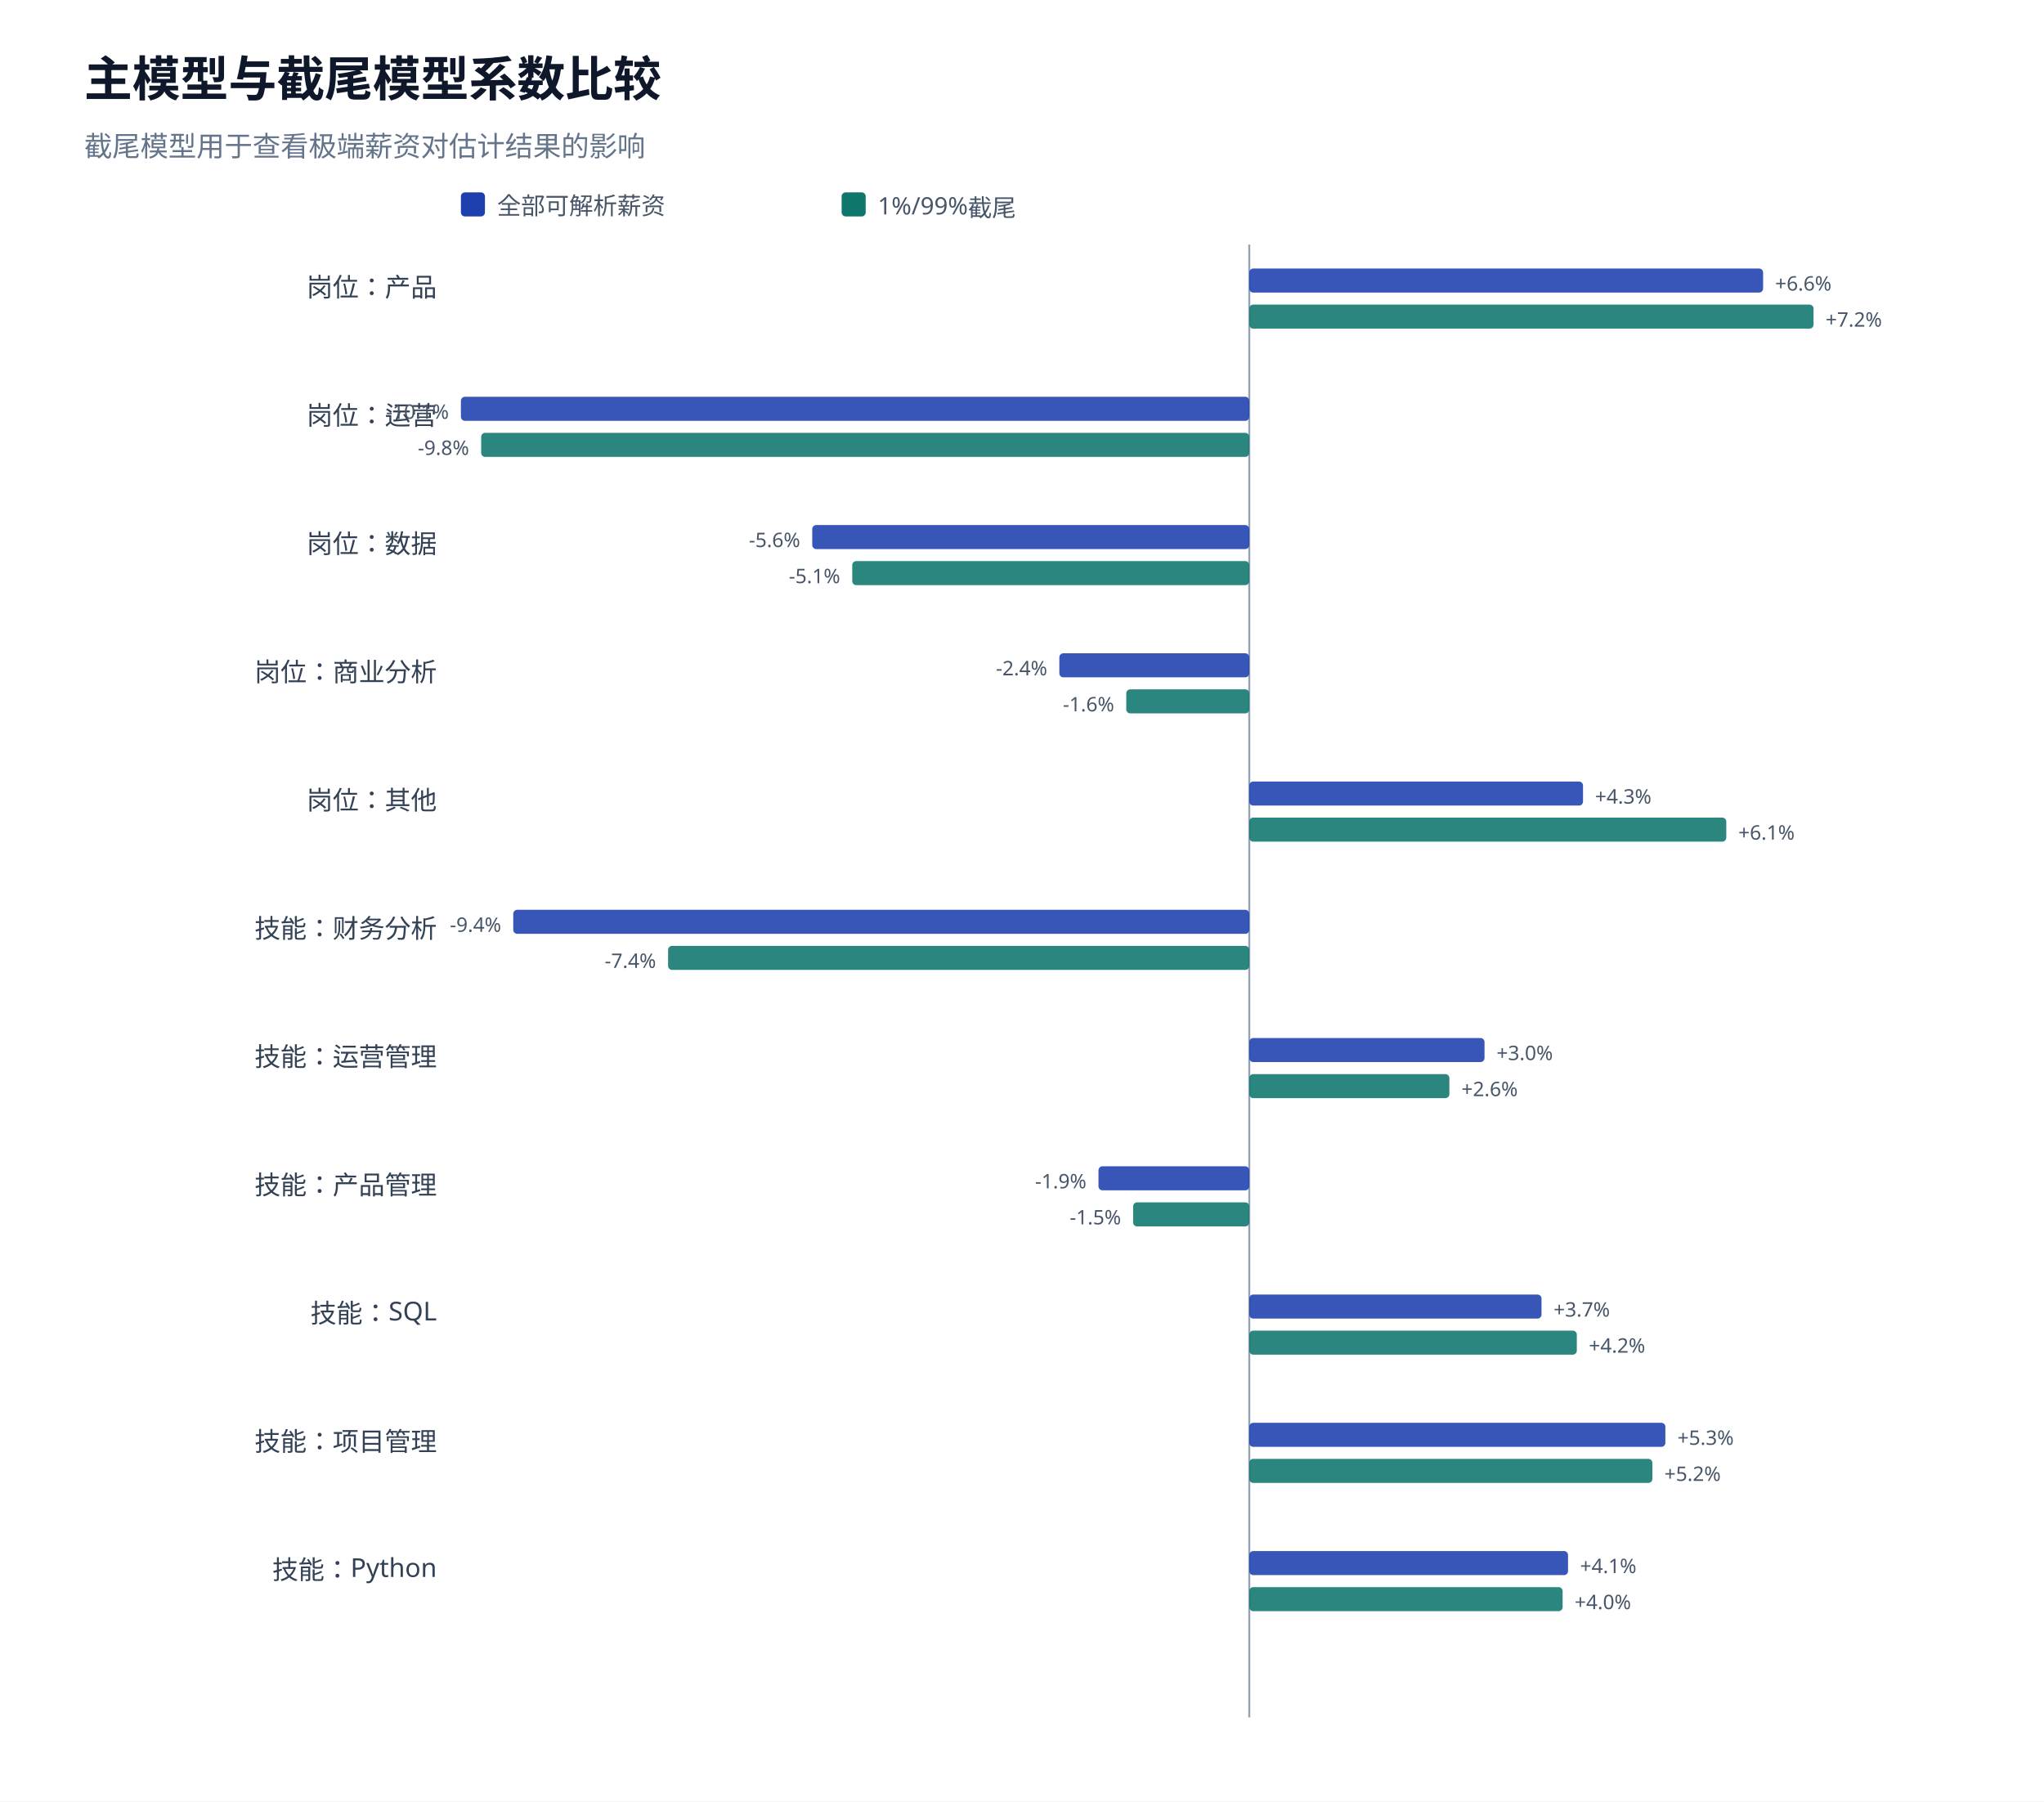
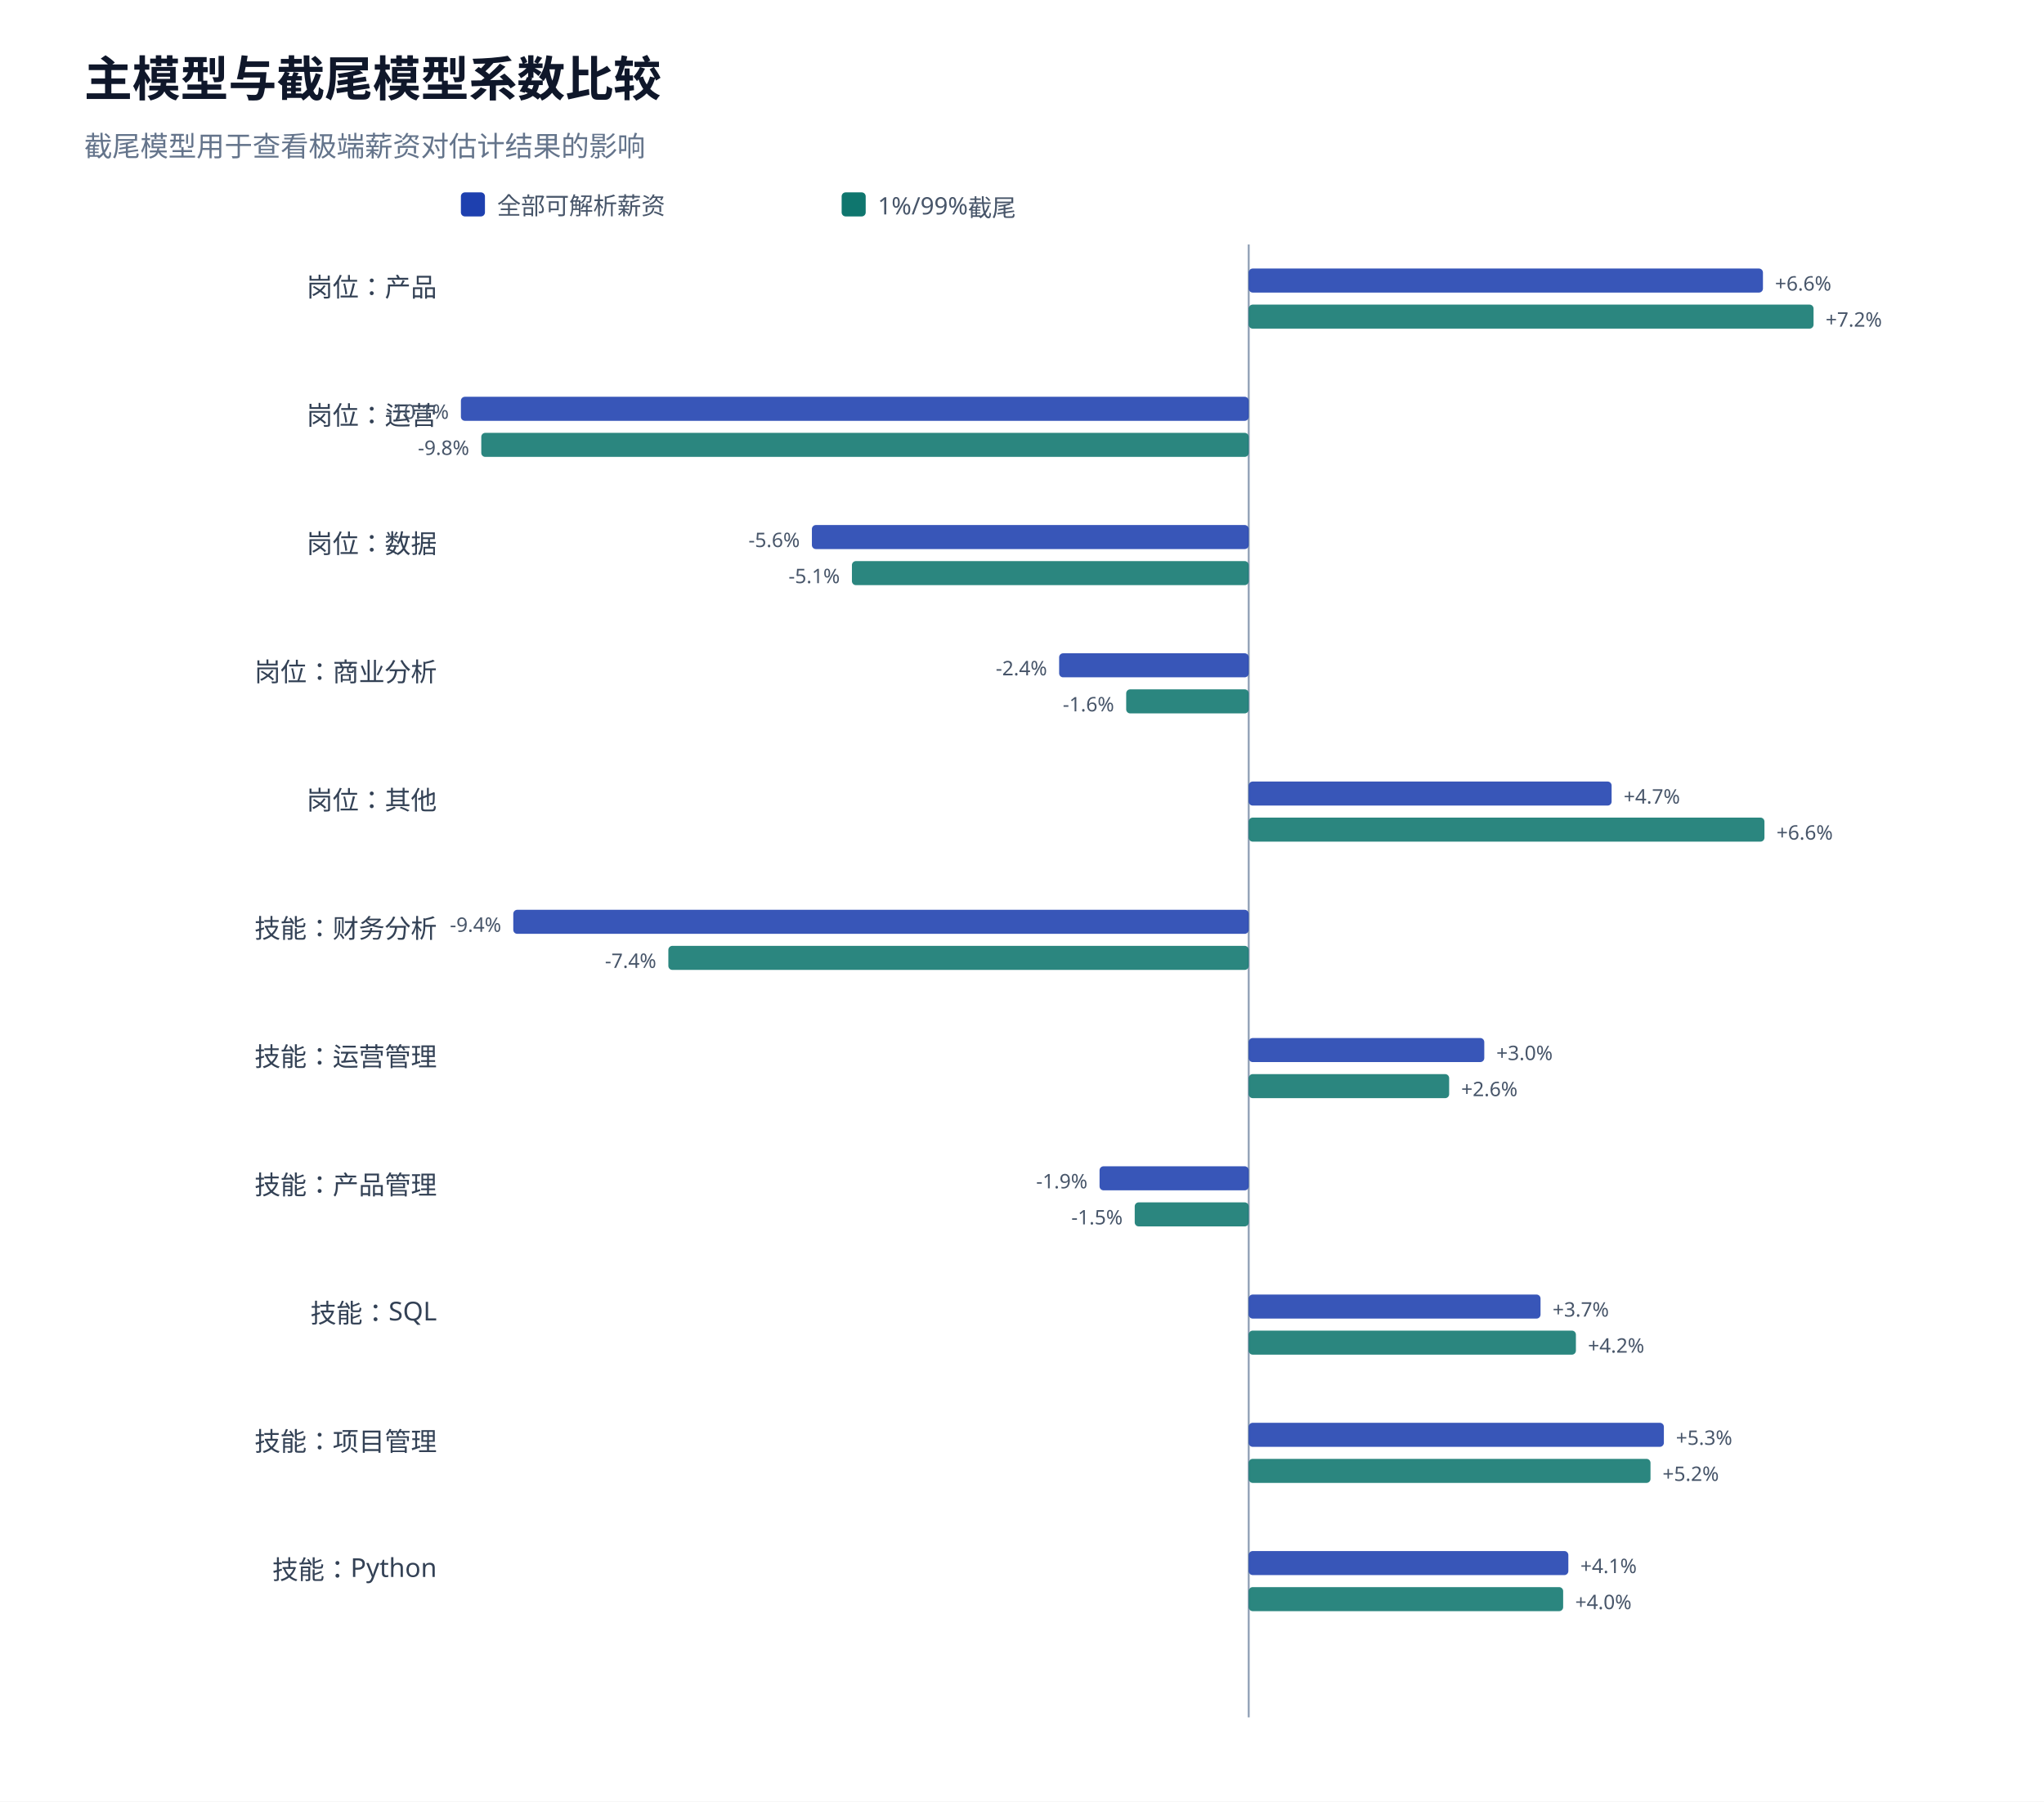
<svg xmlns="http://www.w3.org/2000/svg" width="1020" height="899" viewBox="0 0 1020 899" role="img">
  <rect width="100%" height="100%" fill="#ffffff" />
  <text x="42" y="48" font-family="Microsoft YaHei, PingFang SC, sans-serif" font-size="24" font-weight="700" fill="#0f172a">主模型与截尾模型系数比较</text>
  <text x="42" y="78" font-family="Microsoft YaHei, PingFang SC, sans-serif" font-size="14" fill="#64748b">截尾模型用于查看极端薪资对估计结果的影响</text>
  <rect x="230" y="96" width="12" height="12" rx="2" fill="#1e40af" />
  <text x="248" y="107" font-family="Microsoft YaHei, PingFang SC, sans-serif" font-size="12" fill="#475569">全部可解析薪资</text>
  <rect x="420" y="96" width="12" height="12" rx="2" fill="#0f766e" />
  <text x="438" y="107" font-family="Microsoft YaHei, PingFang SC, sans-serif" font-size="12" fill="#475569">1%/99%截尾</text>
-   <line x1="623.41" y1="122" x2="623.41" y2="857" stroke="#94a3b8" />
+   <line x1="623.13" y1="122" x2="623.13" y2="857" stroke="#94a3b8" />
  <text x="218" y="148" text-anchor="end" font-family="Microsoft YaHei, PingFang SC, sans-serif" font-size="13" fill="#334155">岗位：产品</text>
-   <rect x="623.41" y="134" width="256.42" height="12" rx="2" fill="#1e40af" opacity=".88" />
-   <text x="885.83" y="145" text-anchor="start" font-family="Microsoft YaHei, PingFang SC, sans-serif" font-size="10" fill="#475569">+6.6%</text>
-   <rect x="623.41" y="152" width="281.59" height="12" rx="2" fill="#0f766e" opacity=".88" />
+   <rect x="623.13" y="134" width="256.62" height="12" rx="2" fill="#1e40af" opacity=".88" />
+   <text x="885.75" y="145" text-anchor="start" font-family="Microsoft YaHei, PingFang SC, sans-serif" font-size="10" fill="#475569">+6.6%</text>
+   <rect x="623.13" y="152" width="281.87" height="12" rx="2" fill="#0f766e" opacity=".88" />
  <text x="911.00" y="163" text-anchor="start" font-family="Microsoft YaHei, PingFang SC, sans-serif" font-size="10" fill="#475569">+7.2%</text>
  <text x="218" y="212" text-anchor="end" font-family="Microsoft YaHei, PingFang SC, sans-serif" font-size="13" fill="#334155">岗位：运营</text>
-   <rect x="230.00" y="198" width="393.41" height="12" rx="2" fill="#1e40af" opacity=".88" />
+   <rect x="230.00" y="198" width="393.13" height="12" rx="2" fill="#1e40af" opacity=".88" />
  <text x="224.00" y="209" text-anchor="end" font-family="Microsoft YaHei, PingFang SC, sans-serif" font-size="10" fill="#475569">-10.1%</text>
-   <rect x="240.11" y="216" width="383.30" height="12" rx="2" fill="#0f766e" opacity=".88" />
-   <text x="234.11" y="227" text-anchor="end" font-family="Microsoft YaHei, PingFang SC, sans-serif" font-size="10" fill="#475569">-9.8%</text>
+   <rect x="240.17" y="216" width="382.96" height="12" rx="2" fill="#0f766e" opacity=".88" />
+   <text x="234.17" y="227" text-anchor="end" font-family="Microsoft YaHei, PingFang SC, sans-serif" font-size="10" fill="#475569">-9.8%</text>
  <text x="218" y="276" text-anchor="end" font-family="Microsoft YaHei, PingFang SC, sans-serif" font-size="13" fill="#334155">岗位：数据</text>
-   <rect x="405.33" y="262" width="218.08" height="12" rx="2" fill="#1e40af" opacity=".88" />
-   <text x="399.33" y="273" text-anchor="end" font-family="Microsoft YaHei, PingFang SC, sans-serif" font-size="10" fill="#475569">-5.6%</text>
-   <rect x="425.29" y="280" width="198.12" height="12" rx="2" fill="#0f766e" opacity=".88" />
-   <text x="419.29" y="291" text-anchor="end" font-family="Microsoft YaHei, PingFang SC, sans-serif" font-size="10" fill="#475569">-5.1%</text>
+   <rect x="405.15" y="262" width="217.98" height="12" rx="2" fill="#1e40af" opacity=".88" />
+   <text x="399.15" y="273" text-anchor="end" font-family="Microsoft YaHei, PingFang SC, sans-serif" font-size="10" fill="#475569">-5.6%</text>
+   <rect x="425.13" y="280" width="198.00" height="12" rx="2" fill="#0f766e" opacity=".88" />
+   <text x="419.13" y="291" text-anchor="end" font-family="Microsoft YaHei, PingFang SC, sans-serif" font-size="10" fill="#475569">-5.1%</text>
  <text x="218" y="340" text-anchor="end" font-family="Microsoft YaHei, PingFang SC, sans-serif" font-size="13" fill="#334155">岗位：商业分析</text>
-   <rect x="528.63" y="326" width="94.78" height="12" rx="2" fill="#1e40af" opacity=".88" />
-   <text x="522.63" y="337" text-anchor="end" font-family="Microsoft YaHei, PingFang SC, sans-serif" font-size="10" fill="#475569">-2.4%</text>
-   <rect x="562.03" y="344" width="61.38" height="12" rx="2" fill="#0f766e" opacity=".88" />
-   <text x="556.03" y="355" text-anchor="end" font-family="Microsoft YaHei, PingFang SC, sans-serif" font-size="10" fill="#475569">-1.6%</text>
+   <rect x="528.53" y="326" width="94.60" height="12" rx="2" fill="#1e40af" opacity=".88" />
+   <text x="522.53" y="337" text-anchor="end" font-family="Microsoft YaHei, PingFang SC, sans-serif" font-size="10" fill="#475569">-2.4%</text>
+   <rect x="561.99" y="344" width="61.14" height="12" rx="2" fill="#0f766e" opacity=".88" />
+   <text x="555.99" y="355" text-anchor="end" font-family="Microsoft YaHei, PingFang SC, sans-serif" font-size="10" fill="#475569">-1.6%</text>
  <text x="218" y="404" text-anchor="end" font-family="Microsoft YaHei, PingFang SC, sans-serif" font-size="13" fill="#334155">岗位：其他</text>
-   <rect x="623.41" y="390" width="166.55" height="12" rx="2" fill="#1e40af" opacity=".88" />
-   <text x="795.96" y="401" text-anchor="start" font-family="Microsoft YaHei, PingFang SC, sans-serif" font-size="10" fill="#475569">+4.3%</text>
-   <rect x="623.41" y="408" width="238.04" height="12" rx="2" fill="#0f766e" opacity=".88" />
-   <text x="867.45" y="419" text-anchor="start" font-family="Microsoft YaHei, PingFang SC, sans-serif" font-size="10" fill="#475569">+6.1%</text>
+   <rect x="623.13" y="390" width="181.10" height="12" rx="2" fill="#1e40af" opacity=".88" />
+   <text x="810.23" y="401" text-anchor="start" font-family="Microsoft YaHei, PingFang SC, sans-serif" font-size="10" fill="#475569">+4.7%</text>
+   <rect x="623.13" y="408" width="257.37" height="12" rx="2" fill="#0f766e" opacity=".88" />
+   <text x="886.50" y="419" text-anchor="start" font-family="Microsoft YaHei, PingFang SC, sans-serif" font-size="10" fill="#475569">+6.6%</text>
  <text x="218" y="468" text-anchor="end" font-family="Microsoft YaHei, PingFang SC, sans-serif" font-size="13" fill="#334155">技能：财务分析</text>
-   <rect x="256.12" y="454" width="367.29" height="12" rx="2" fill="#1e40af" opacity=".88" />
-   <text x="250.12" y="465" text-anchor="end" font-family="Microsoft YaHei, PingFang SC, sans-serif" font-size="10" fill="#475569">-9.4%</text>
-   <rect x="333.39" y="472" width="290.02" height="12" rx="2" fill="#0f766e" opacity=".88" />
-   <text x="327.39" y="483" text-anchor="end" font-family="Microsoft YaHei, PingFang SC, sans-serif" font-size="10" fill="#475569">-7.4%</text>
+   <rect x="256.14" y="454" width="366.99" height="12" rx="2" fill="#1e40af" opacity=".88" />
+   <text x="250.14" y="465" text-anchor="end" font-family="Microsoft YaHei, PingFang SC, sans-serif" font-size="10" fill="#475569">-9.4%</text>
+   <rect x="333.52" y="472" width="289.61" height="12" rx="2" fill="#0f766e" opacity=".88" />
+   <text x="327.52" y="483" text-anchor="end" font-family="Microsoft YaHei, PingFang SC, sans-serif" font-size="10" fill="#475569">-7.4%</text>
  <text x="218" y="532" text-anchor="end" font-family="Microsoft YaHei, PingFang SC, sans-serif" font-size="13" fill="#334155">技能：运营管理</text>
-   <rect x="623.41" y="518" width="117.40" height="12" rx="2" fill="#1e40af" opacity=".88" />
-   <text x="746.80" y="529" text-anchor="start" font-family="Microsoft YaHei, PingFang SC, sans-serif" font-size="10" fill="#475569">+3.0%</text>
-   <rect x="623.41" y="536" width="99.86" height="12" rx="2" fill="#0f766e" opacity=".88" />
-   <text x="729.27" y="547" text-anchor="start" font-family="Microsoft YaHei, PingFang SC, sans-serif" font-size="10" fill="#475569">+2.6%</text>
+   <rect x="623.13" y="518" width="117.56" height="12" rx="2" fill="#1e40af" opacity=".88" />
+   <text x="746.69" y="529" text-anchor="start" font-family="Microsoft YaHei, PingFang SC, sans-serif" font-size="10" fill="#475569">+3.0%</text>
+   <rect x="623.13" y="536" width="100.03" height="12" rx="2" fill="#0f766e" opacity=".88" />
+   <text x="729.16" y="547" text-anchor="start" font-family="Microsoft YaHei, PingFang SC, sans-serif" font-size="10" fill="#475569">+2.6%</text>
  <text x="218" y="596" text-anchor="end" font-family="Microsoft YaHei, PingFang SC, sans-serif" font-size="13" fill="#334155">技能：产品管理</text>
-   <rect x="548.16" y="582" width="75.25" height="12" rx="2" fill="#1e40af" opacity=".88" />
-   <text x="542.16" y="593" text-anchor="end" font-family="Microsoft YaHei, PingFang SC, sans-serif" font-size="10" fill="#475569">-1.9%</text>
-   <rect x="565.44" y="600" width="57.97" height="12" rx="2" fill="#0f766e" opacity=".88" />
-   <text x="559.44" y="611" text-anchor="end" font-family="Microsoft YaHei, PingFang SC, sans-serif" font-size="10" fill="#475569">-1.5%</text>
+   <rect x="548.70" y="582" width="74.43" height="12" rx="2" fill="#1e40af" opacity=".88" />
+   <text x="542.70" y="593" text-anchor="end" font-family="Microsoft YaHei, PingFang SC, sans-serif" font-size="10" fill="#475569">-1.9%</text>
+   <rect x="566.25" y="600" width="56.88" height="12" rx="2" fill="#0f766e" opacity=".88" />
+   <text x="560.25" y="611" text-anchor="end" font-family="Microsoft YaHei, PingFang SC, sans-serif" font-size="10" fill="#475569">-1.5%</text>
  <text x="218" y="660" text-anchor="end" font-family="Microsoft YaHei, PingFang SC, sans-serif" font-size="13" fill="#334155">技能：SQL</text>
-   <rect x="623.41" y="646" width="145.84" height="12" rx="2" fill="#1e40af" opacity=".88" />
-   <text x="775.25" y="657" text-anchor="start" font-family="Microsoft YaHei, PingFang SC, sans-serif" font-size="10" fill="#475569">+3.7%</text>
-   <rect x="623.41" y="664" width="163.46" height="12" rx="2" fill="#0f766e" opacity=".88" />
-   <text x="792.87" y="675" text-anchor="start" font-family="Microsoft YaHei, PingFang SC, sans-serif" font-size="10" fill="#475569">+4.2%</text>
+   <rect x="623.13" y="646" width="145.63" height="12" rx="2" fill="#1e40af" opacity=".88" />
+   <text x="774.76" y="657" text-anchor="start" font-family="Microsoft YaHei, PingFang SC, sans-serif" font-size="10" fill="#475569">+3.7%</text>
+   <rect x="623.13" y="664" width="163.28" height="12" rx="2" fill="#0f766e" opacity=".88" />
+   <text x="792.41" y="675" text-anchor="start" font-family="Microsoft YaHei, PingFang SC, sans-serif" font-size="10" fill="#475569">+4.2%</text>
  <text x="218" y="724" text-anchor="end" font-family="Microsoft YaHei, PingFang SC, sans-serif" font-size="13" fill="#334155">技能：项目管理</text>
-   <rect x="623.41" y="710" width="207.65" height="12" rx="2" fill="#1e40af" opacity=".88" />
-   <text x="837.05" y="721" text-anchor="start" font-family="Microsoft YaHei, PingFang SC, sans-serif" font-size="10" fill="#475569">+5.3%</text>
-   <rect x="623.41" y="728" width="201.16" height="12" rx="2" fill="#0f766e" opacity=".88" />
-   <text x="830.57" y="739" text-anchor="start" font-family="Microsoft YaHei, PingFang SC, sans-serif" font-size="10" fill="#475569">+5.2%</text>
+   <rect x="623.13" y="710" width="207.18" height="12" rx="2" fill="#1e40af" opacity=".88" />
+   <text x="836.31" y="721" text-anchor="start" font-family="Microsoft YaHei, PingFang SC, sans-serif" font-size="10" fill="#475569">+5.3%</text>
+   <rect x="623.13" y="728" width="200.51" height="12" rx="2" fill="#0f766e" opacity=".88" />
+   <text x="829.64" y="739" text-anchor="start" font-family="Microsoft YaHei, PingFang SC, sans-serif" font-size="10" fill="#475569">+5.2%</text>
  <text x="218" y="788" text-anchor="end" font-family="Microsoft YaHei, PingFang SC, sans-serif" font-size="13" fill="#334155">技能：Python</text>
-   <rect x="623.41" y="774" width="159.08" height="12" rx="2" fill="#1e40af" opacity=".88" />
-   <text x="788.49" y="785" text-anchor="start" font-family="Microsoft YaHei, PingFang SC, sans-serif" font-size="10" fill="#475569">+4.1%</text>
-   <rect x="623.41" y="792" width="156.37" height="12" rx="2" fill="#0f766e" opacity=".88" />
-   <text x="785.78" y="803" text-anchor="start" font-family="Microsoft YaHei, PingFang SC, sans-serif" font-size="10" fill="#475569">+4.0%</text>
+   <rect x="623.13" y="774" width="159.51" height="12" rx="2" fill="#1e40af" opacity=".88" />
+   <text x="788.64" y="785" text-anchor="start" font-family="Microsoft YaHei, PingFang SC, sans-serif" font-size="10" fill="#475569">+4.1%</text>
+   <rect x="623.13" y="792" width="156.92" height="12" rx="2" fill="#0f766e" opacity=".88" />
+   <text x="786.05" y="803" text-anchor="start" font-family="Microsoft YaHei, PingFang SC, sans-serif" font-size="10" fill="#475569">+4.0%</text>
</svg>
